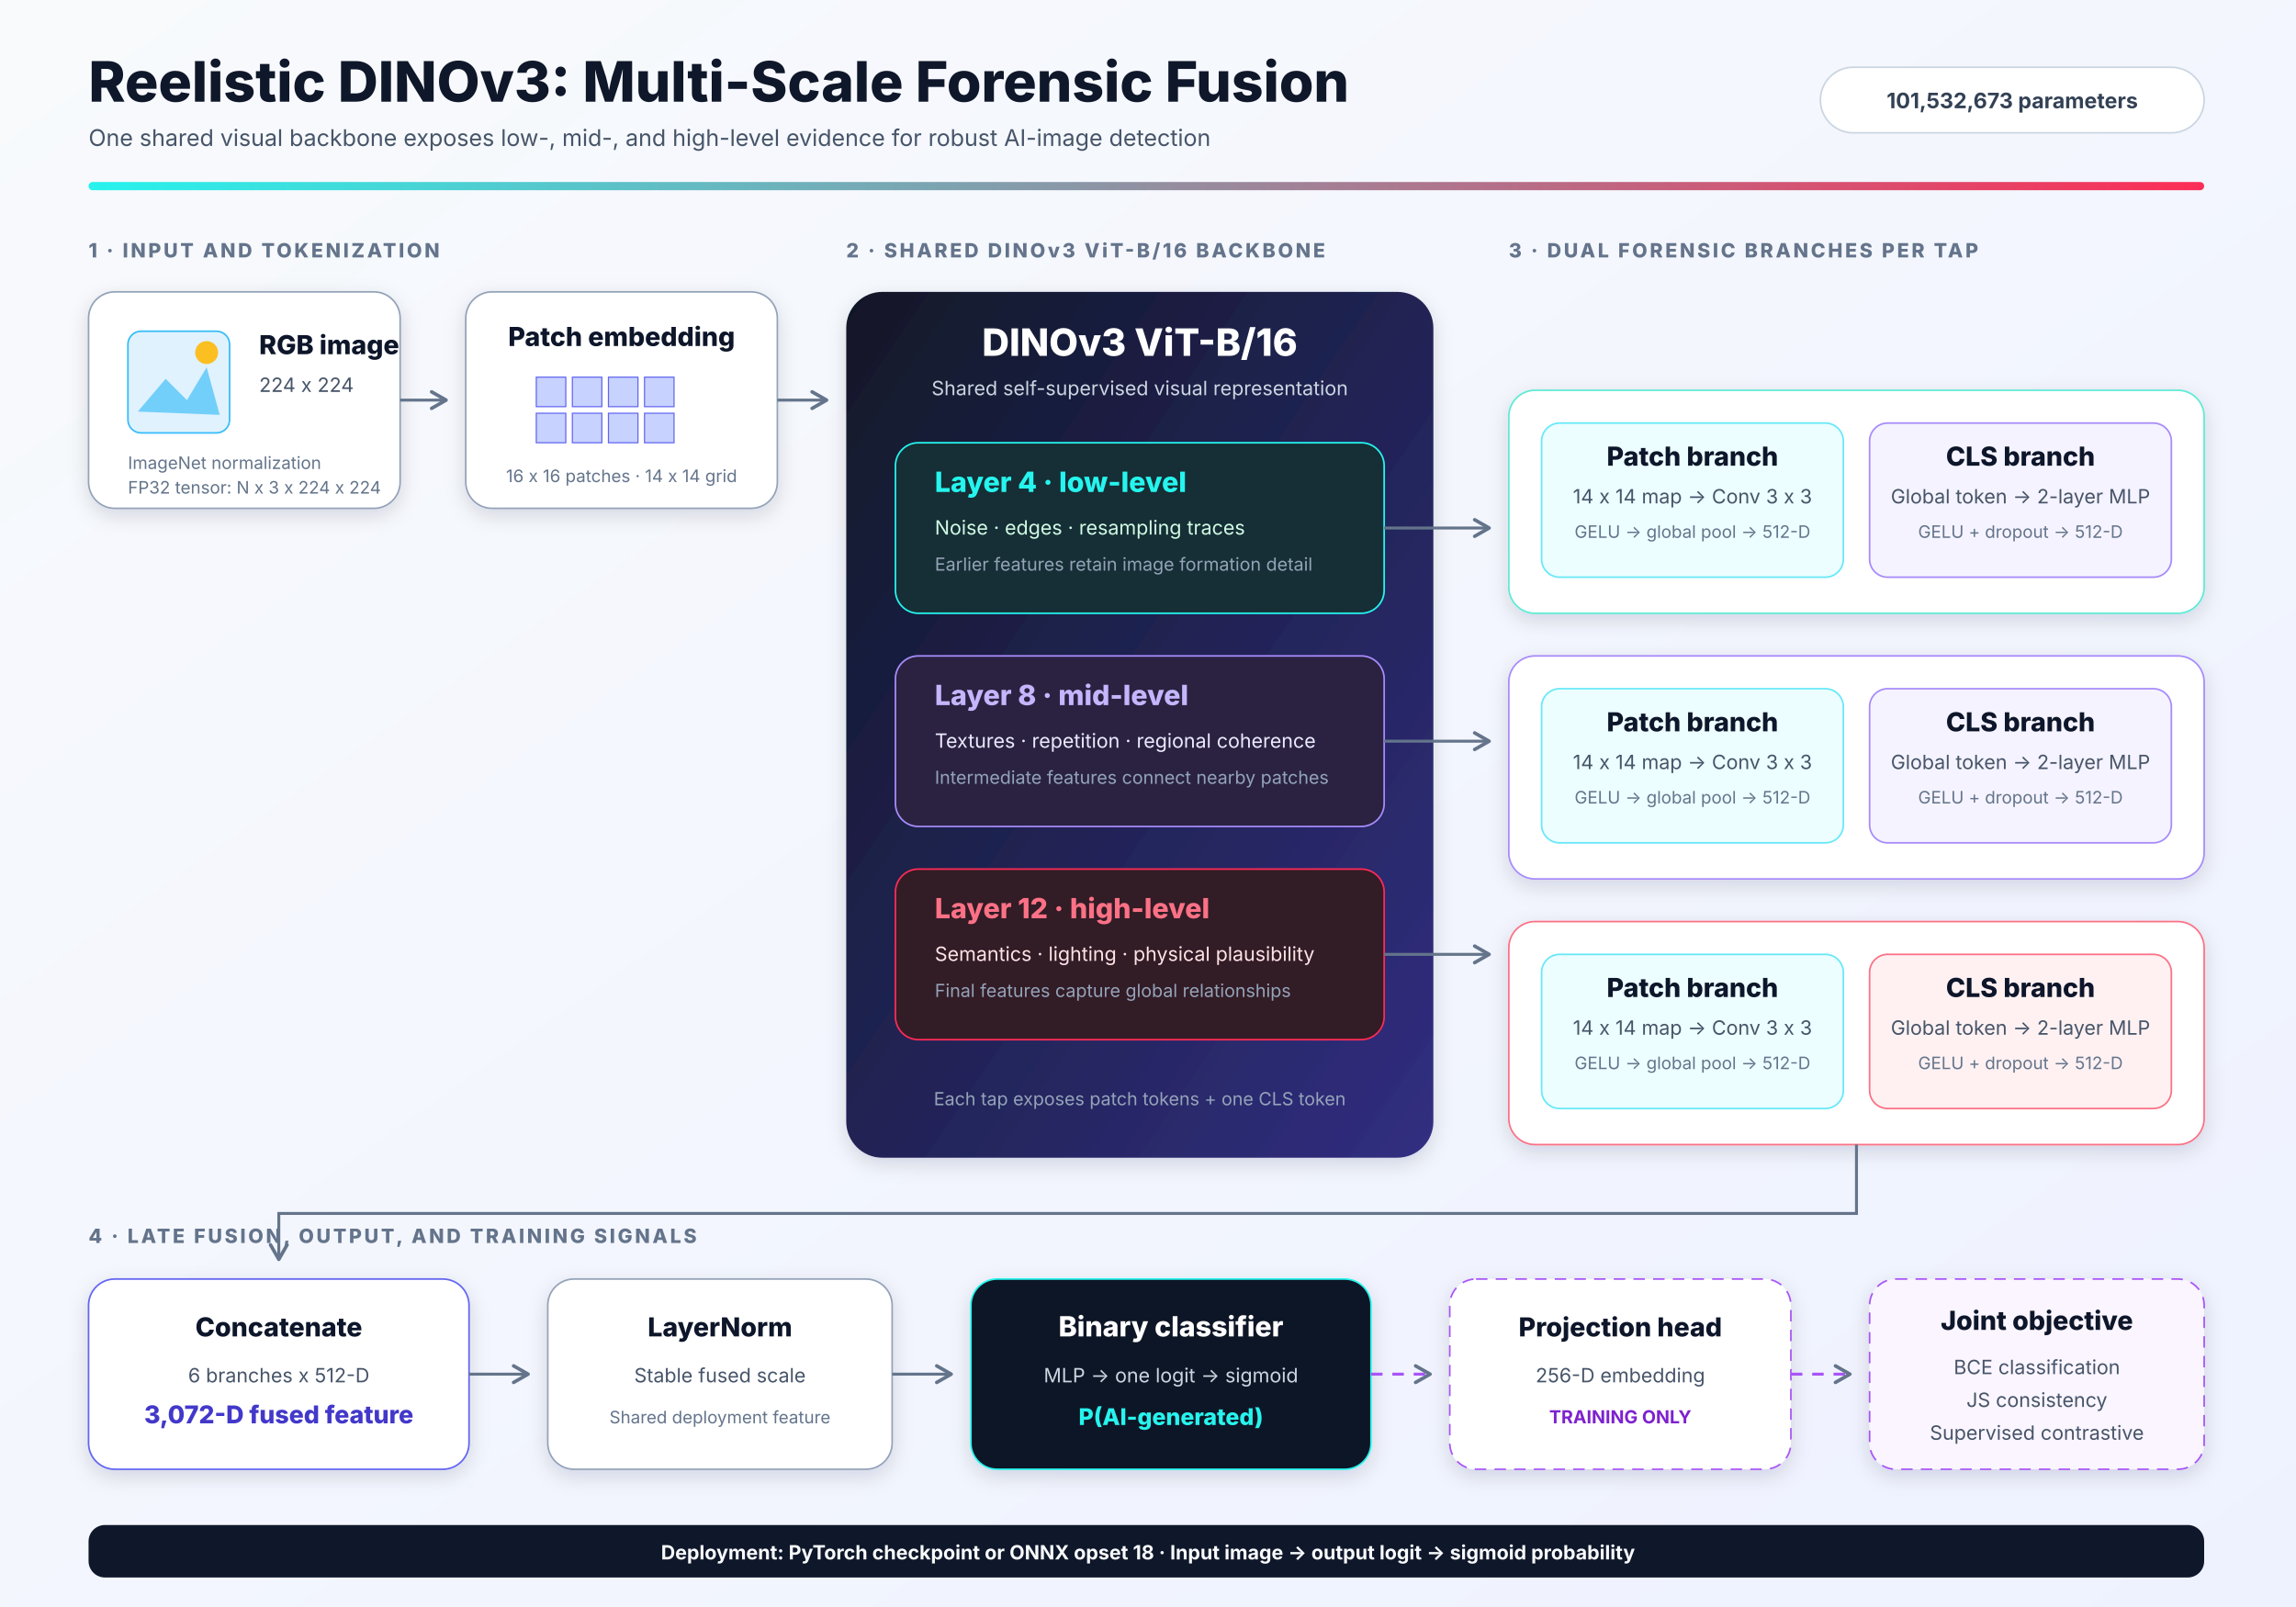
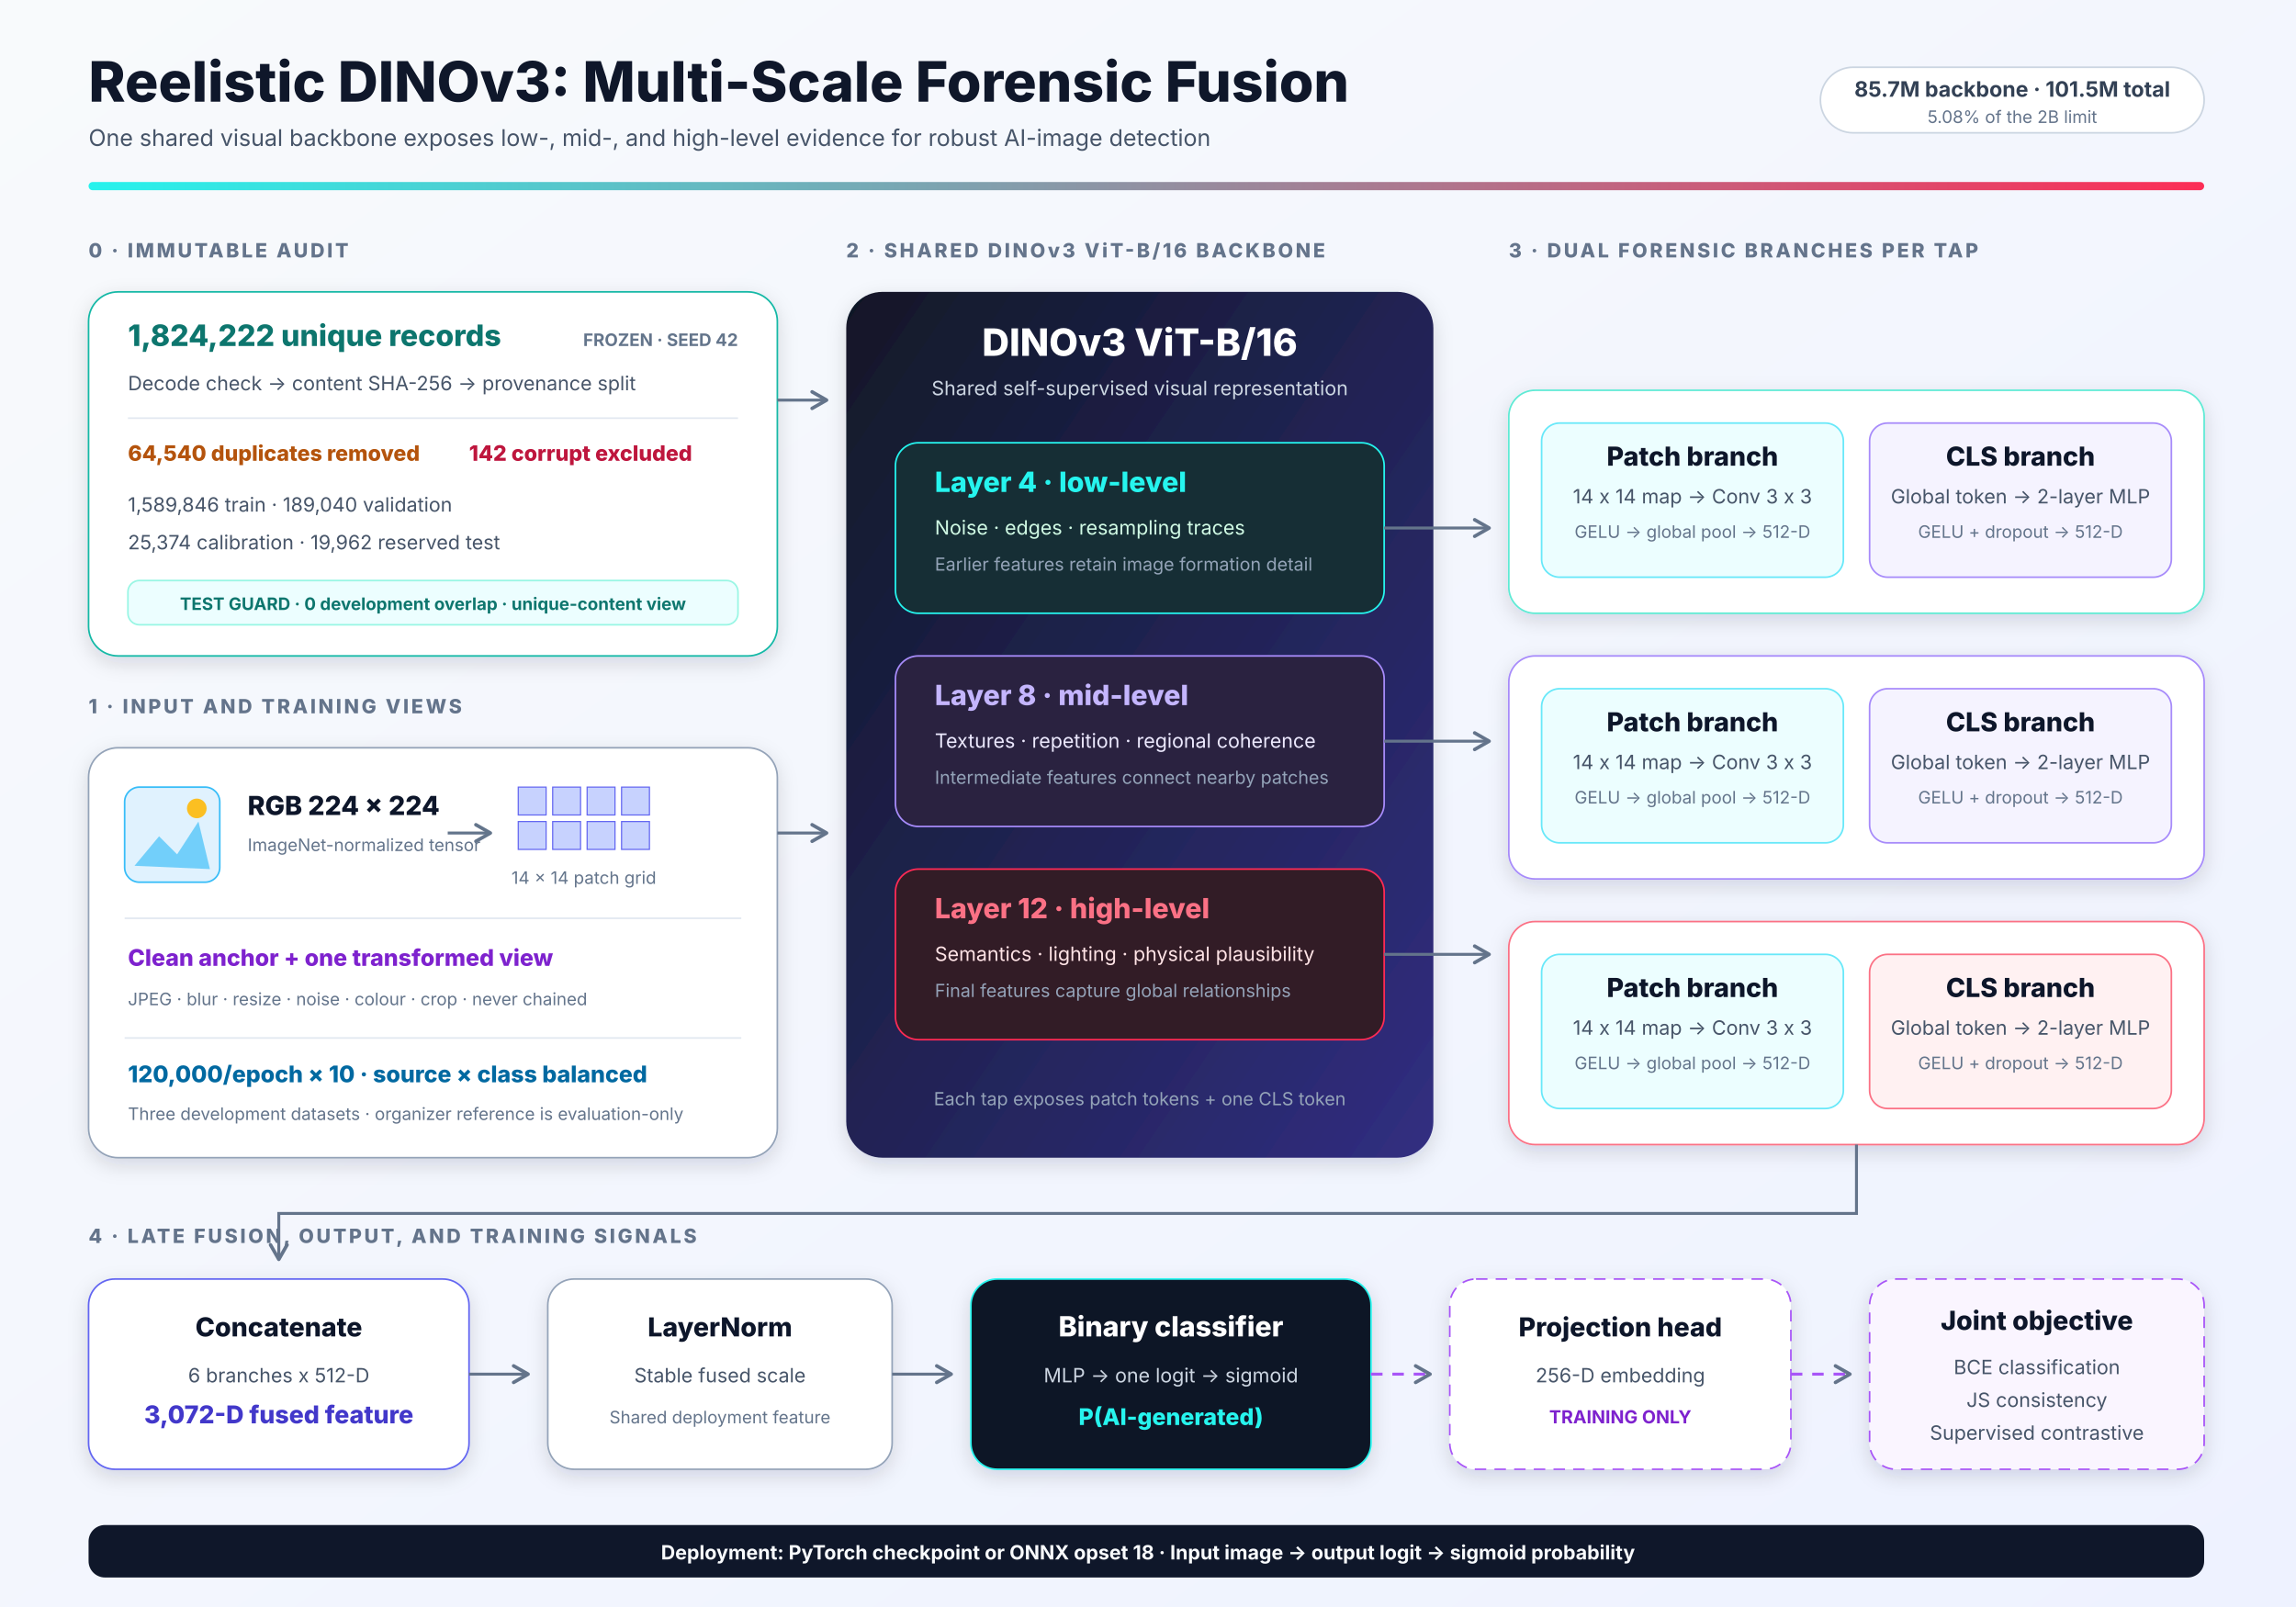
<svg xmlns="http://www.w3.org/2000/svg" width="1400" height="980" viewBox="0 0 1400 980" role="img" aria-labelledby="title desc">
  <defs>
    <linearGradient id="bg" x1="0" y1="0" x2="1" y2="1">
      <stop offset="0" stop-color="#f8fafc" />
      <stop offset="1" stop-color="#eef2ff" />
    </linearGradient>
    <linearGradient id="dino" x1="0" y1="0" x2="1" y2="1">
      <stop offset="0" stop-color="#111827" />
      <stop offset="1" stop-color="#312e81" />
    </linearGradient>
    <linearGradient id="accent" x1="0" y1="0" x2="1" y2="0">
      <stop offset="0" stop-color="#25f4ee" />
      <stop offset="1" stop-color="#fe2c55" />
    </linearGradient>
    <filter id="shadow" x="-20%" y="-20%" width="140%" height="150%">
      <feDropShadow dx="0" dy="4" stdDeviation="6" flood-color="#0f172a" flood-opacity="0.14" />
    </filter>
    <marker id="arrow" viewBox="0 0 10 10" refX="8" refY="5" markerWidth="7" markerHeight="7" orient="auto">
      <path d="M1 1 L8 5 L1 9" fill="none" stroke="#64748b" stroke-width="1.7" stroke-linecap="round" stroke-linejoin="round" />
    </marker>
    <style>
      text { font-family: Inter, Arial, Helvetica, sans-serif; }
      .title { fill: #0f172a; font-size: 34px; font-weight: 820; }
      .subtitle { fill: #475569; font-size: 14px; }
      .section { fill: #64748b; font-size: 12px; font-weight: 800; letter-spacing: 1.5px; }
      .boxTitle { fill: #0f172a; font-size: 16px; font-weight: 760; }
      .body { fill: #475569; font-size: 12px; }
      .small { fill: #64748b; font-size: 10.5px; }
      .arrow { fill: none; stroke: #64748b; stroke-width: 1.8; marker-end: url(#arrow); }
      .train { fill: none; stroke: #a855f7; stroke-width: 1.8; stroke-dasharray: 7 6; marker-end: url(#arrow); }
    </style>
  </defs>
  <rect width="1400" height="980" fill="url(#bg)" />
  <text x="54" y="62" class="title">Reelistic DINOv3: Multi-Scale Forensic Fusion</text>
  <text x="54" y="89" class="subtitle">One shared visual backbone exposes low-, mid-, and high-level evidence for robust AI-image detection</text>
  <rect x="1110" y="41" width="234" height="40" rx="20" fill="#ffffff" stroke="#cbd5e1" />
-   <text x="1227" y="66" text-anchor="middle" fill="#334155" font-size="13" font-weight="750">101,532,673 parameters</text>
+   <text x="1227" y="59" text-anchor="middle" fill="#334155" font-size="13" font-weight="750">85.7M backbone · 101.5M total</text>
+   <text x="1227" y="75" text-anchor="middle" fill="#64748b" font-size="10.5">5.08% of the 2B limit</text>
  <rect x="54" y="111" width="1290" height="5" rx="2.5" fill="url(#accent)" />
-   <text x="54" y="157" class="section">1 · INPUT AND TOKENIZATION</text>
+   <text x="54" y="157" class="section">0 · IMMUTABLE AUDIT</text>
  <g filter="url(#shadow)">
-     <rect x="54" y="178" width="190" height="132" rx="16" fill="#ffffff" stroke="#94a3b8" />
-     <rect x="78" y="202" width="62" height="62" rx="8" fill="#e0f2fe" stroke="#38bdf8" />
-     <path d="M84 251 L101 231 L114 244 L126 224 L134 253 Z" fill="#38bdf8" opacity="0.65" />
-     <circle cx="126" cy="215" r="7" fill="#fbbf24" />
-     <text x="158" y="216" class="boxTitle">RGB image</text>
-     <text x="158" y="239" class="body">224 x 224</text>
-     <text x="78" y="286" class="small">ImageNet normalization</text>
-     <text x="78" y="301" class="small">FP32 tensor: N x 3 x 224 x 224</text>
-     <rect x="284" y="178" width="190" height="132" rx="16" fill="#ffffff" stroke="#94a3b8" />
-     <text x="379" y="211" text-anchor="middle" class="boxTitle">Patch embedding</text>
+     <rect x="54" y="178" width="420" height="222" rx="18" fill="#ffffff" stroke="#14b8a6" />
+     <text x="78" y="211" fill="#0f766e" font-size="18" font-weight="820">1,824,222 unique records</text>
+     <text x="450" y="211" text-anchor="end" fill="#64748b" font-size="10.5" font-weight="700">FROZEN · SEED 42</text>
+     <text x="78" y="238" class="body">Decode check → content SHA-256 → provenance split</text>
+     <path d="M78 255 H450" stroke="#e2e8f0" />
+     <text x="78" y="281" fill="#b45309" font-size="13" font-weight="800">64,540 duplicates removed</text>
+     <text x="286" y="281" fill="#be123c" font-size="13" font-weight="800">142 corrupt excluded</text>
+     <text x="78" y="312" class="body">1,589,846 train · 189,040 validation</text>
+     <text x="78" y="335" class="body">25,374 calibration · 19,962 reserved test</text>
+     <rect x="78" y="354" width="372" height="27" rx="7" fill="#ecfeff" stroke="#99f6e4" />
+     <text x="264" y="372" text-anchor="middle" fill="#0f766e" font-size="10.5" font-weight="750">TEST GUARD · 0 development overlap · unique-content view</text>
+   </g>
+   <text x="54" y="435" class="section">1 · INPUT AND TRAINING VIEWS</text>
+   <g filter="url(#shadow)">
+     <rect x="54" y="456" width="420" height="250" rx="18" fill="#ffffff" stroke="#94a3b8" />
+     <rect x="76" y="480" width="58" height="58" rx="9" fill="#e0f2fe" stroke="#38bdf8" />
+     <path d="M82 528 L97 510 L108 521 L121 501 L128 530 Z" fill="#38bdf8" opacity="0.65" />
+     <circle cx="120" cy="493" r="6" fill="#fbbf24" />
+     <text x="151" y="497" class="boxTitle">RGB 224 × 224</text>
+     <text x="151" y="519" class="small">ImageNet-normalized tensor</text>
+     <path d="M273 508 H299" class="arrow" />
    <g fill="#c7d2fe" stroke="#6366f1" stroke-width="0.7">
-       <rect x="327" y="230" width="18" height="18" />
-       <rect x="349" y="230" width="18" height="18" />
-       <rect x="371" y="230" width="18" height="18" />
-       <rect x="393" y="230" width="18" height="18" />
-       <rect x="327" y="252" width="18" height="18" />
-       <rect x="349" y="252" width="18" height="18" />
-       <rect x="371" y="252" width="18" height="18" />
-       <rect x="393" y="252" width="18" height="18" />
+       <rect x="316" y="480" width="17" height="17" />
+       <rect x="337" y="480" width="17" height="17" />
+       <rect x="358" y="480" width="17" height="17" />
+       <rect x="379" y="480" width="17" height="17" />
+       <rect x="316" y="501" width="17" height="17" />
+       <rect x="337" y="501" width="17" height="17" />
+       <rect x="358" y="501" width="17" height="17" />
+       <rect x="379" y="501" width="17" height="17" />
    </g>
-     <text x="379" y="294" text-anchor="middle" class="small">16 x 16 patches · 14 x 14 grid</text>
+     <text x="356" y="539" text-anchor="middle" class="small">14 × 14 patch grid</text>
+     <path d="M76 560 H452" stroke="#e2e8f0" />
+     <text x="78" y="589" fill="#7e22ce" font-size="14" font-weight="800">Clean anchor + one transformed view</text>
+     <text x="78" y="613" class="small">JPEG · blur · resize · noise · colour · crop · never chained</text>
+     <path d="M76 633 H452" stroke="#e2e8f0" />
+     <text x="78" y="660" fill="#0369a1" font-size="14" font-weight="800">120,000/epoch × 10 · source × class balanced</text>
+     <text x="78" y="683" class="small">Three development datasets · organizer reference is evaluation-only</text>
  </g>
-   <path d="M244 244 H272" class="arrow" />
+   <path d="M474 508 H504" class="arrow" />
  <text x="516" y="157" class="section">2 · SHARED DINOv3 ViT-B/16 BACKBONE</text>
  <g filter="url(#shadow)">
    <rect x="516" y="178" width="358" height="528" rx="22" fill="url(#dino)" />
    <text x="695" y="217" text-anchor="middle" fill="#ffffff" font-size="23" font-weight="820">DINOv3 ViT-B/16</text>
    <text x="695" y="241" text-anchor="middle" fill="#cbd5e1" font-size="12">Shared self-supervised visual representation</text>
    <rect x="546" y="270" width="298" height="104" rx="14" fill="#152f34" stroke="#25f4ee" />
    <text x="570" y="300" fill="#25f4ee" font-size="17" font-weight="800">Layer 4 · low-level</text>
    <text x="570" y="326" fill="#d1fae5" font-size="12">Noise · edges · resampling traces</text>
    <text x="570" y="348" fill="#94a3b8" font-size="11">Earlier features retain image formation detail</text>
    <rect x="546" y="400" width="298" height="104" rx="14" fill="#292341" stroke="#a78bfa" />
    <text x="570" y="430" fill="#c4b5fd" font-size="17" font-weight="800">Layer 8 · mid-level</text>
    <text x="570" y="456" fill="#ede9fe" font-size="12">Textures · repetition · regional coherence</text>
    <text x="570" y="478" fill="#94a3b8" font-size="11">Intermediate features connect nearby patches</text>
    <rect x="546" y="530" width="298" height="104" rx="14" fill="#321a25" stroke="#fe2c55" />
    <text x="570" y="560" fill="#fb7185" font-size="17" font-weight="800">Layer 12 · high-level</text>
    <text x="570" y="586" fill="#ffe4e6" font-size="12">Semantics · lighting · physical plausibility</text>
    <text x="570" y="608" fill="#94a3b8" font-size="11">Final features capture global relationships</text>
    <text x="695" y="674" text-anchor="middle" fill="#94a3b8" font-size="11">Each tap exposes patch tokens + one CLS token</text>
  </g>
  <path d="M474 244 H504" class="arrow" />
  <text x="920" y="157" class="section">3 · DUAL FORENSIC BRANCHES PER TAP</text>
  <g filter="url(#shadow)">
    <rect x="920" y="238" width="424" height="136" rx="16" fill="#ffffff" stroke="#5eead4" />
    <rect x="940" y="258" width="184" height="94" rx="11" fill="#ecfeff" stroke="#67e8f9" />
    <text x="1032" y="284" text-anchor="middle" class="boxTitle">Patch branch</text>
    <text x="1032" y="307" text-anchor="middle" class="body">14 x 14 map → Conv 3 x 3</text>
    <text x="1032" y="328" text-anchor="middle" class="small">GELU → global pool → 512-D</text>
    <rect x="1140" y="258" width="184" height="94" rx="11" fill="#f5f3ff" stroke="#a78bfa" />
    <text x="1232" y="284" text-anchor="middle" class="boxTitle">CLS branch</text>
    <text x="1232" y="307" text-anchor="middle" class="body">Global token → 2-layer MLP</text>
    <text x="1232" y="328" text-anchor="middle" class="small">GELU + dropout → 512-D</text>
    <rect x="920" y="400" width="424" height="136" rx="16" fill="#ffffff" stroke="#a78bfa" />
    <rect x="940" y="420" width="184" height="94" rx="11" fill="#ecfeff" stroke="#67e8f9" />
    <text x="1032" y="446" text-anchor="middle" class="boxTitle">Patch branch</text>
    <text x="1032" y="469" text-anchor="middle" class="body">14 x 14 map → Conv 3 x 3</text>
    <text x="1032" y="490" text-anchor="middle" class="small">GELU → global pool → 512-D</text>
    <rect x="1140" y="420" width="184" height="94" rx="11" fill="#f5f3ff" stroke="#a78bfa" />
    <text x="1232" y="446" text-anchor="middle" class="boxTitle">CLS branch</text>
    <text x="1232" y="469" text-anchor="middle" class="body">Global token → 2-layer MLP</text>
    <text x="1232" y="490" text-anchor="middle" class="small">GELU + dropout → 512-D</text>
    <rect x="920" y="562" width="424" height="136" rx="16" fill="#ffffff" stroke="#fb7185" />
    <rect x="940" y="582" width="184" height="94" rx="11" fill="#ecfeff" stroke="#67e8f9" />
    <text x="1032" y="608" text-anchor="middle" class="boxTitle">Patch branch</text>
    <text x="1032" y="631" text-anchor="middle" class="body">14 x 14 map → Conv 3 x 3</text>
    <text x="1032" y="652" text-anchor="middle" class="small">GELU → global pool → 512-D</text>
    <rect x="1140" y="582" width="184" height="94" rx="11" fill="#fff1f2" stroke="#fb7185" />
    <text x="1232" y="608" text-anchor="middle" class="boxTitle">CLS branch</text>
    <text x="1232" y="631" text-anchor="middle" class="body">Global token → 2-layer MLP</text>
    <text x="1232" y="652" text-anchor="middle" class="small">GELU + dropout → 512-D</text>
  </g>
  <path d="M844 322 H908" class="arrow" />
  <path d="M844 452 H908" class="arrow" />
  <path d="M844 582 H908" class="arrow" />
  <text x="54" y="758" class="section">4 · LATE FUSION, OUTPUT, AND TRAINING SIGNALS</text>
  <g filter="url(#shadow)">
    <rect x="54" y="780" width="232" height="116" rx="16" fill="#ffffff" stroke="#6366f1" />
    <text x="170" y="815" text-anchor="middle" class="boxTitle">Concatenate</text>
    <text x="170" y="843" text-anchor="middle" class="body">6 branches x 512-D</text>
    <text x="170" y="868" text-anchor="middle" fill="#4338ca" font-size="15" font-weight="800">3,072-D fused feature</text>
    <rect x="334" y="780" width="210" height="116" rx="16" fill="#ffffff" stroke="#94a3b8" />
    <text x="439" y="815" text-anchor="middle" class="boxTitle">LayerNorm</text>
    <text x="439" y="843" text-anchor="middle" class="body">Stable fused scale</text>
    <text x="439" y="868" text-anchor="middle" class="small">Shared deployment feature</text>
    <rect x="592" y="780" width="244" height="116" rx="16" fill="#111827" stroke="#25f4ee" />
    <text x="714" y="815" text-anchor="middle" fill="#ffffff" font-size="17" font-weight="800">Binary classifier</text>
    <text x="714" y="843" text-anchor="middle" fill="#cbd5e1" font-size="12">MLP → one logit → sigmoid</text>
    <text x="714" y="869" text-anchor="middle" fill="#25f4ee" font-size="14" font-weight="800">P(AI-generated)</text>
    <rect x="884" y="780" width="208" height="116" rx="16" fill="#ffffff" stroke="#a855f7" stroke-dasharray="7 5" />
    <text x="988" y="815" text-anchor="middle" class="boxTitle">Projection head</text>
    <text x="988" y="843" text-anchor="middle" class="body">256-D embedding</text>
    <text x="988" y="868" text-anchor="middle" fill="#7e22ce" font-size="11" font-weight="700">TRAINING ONLY</text>
    <rect x="1140" y="780" width="204" height="116" rx="16" fill="#faf5ff" stroke="#a855f7" stroke-dasharray="7 5" />
    <text x="1242" y="811" text-anchor="middle" class="boxTitle">Joint objective</text>
    <text x="1242" y="838" text-anchor="middle" class="body">BCE classification</text>
    <text x="1242" y="858" text-anchor="middle" class="body">JS consistency</text>
    <text x="1242" y="878" text-anchor="middle" class="body">Supervised contrastive</text>
  </g>
  <path d="M1132 698 V740 H170 V768" class="arrow" />
  <path d="M286 838 H322" class="arrow" />
  <path d="M544 838 H580" class="arrow" />
  <path d="M836 838 H872" class="train" />
  <path d="M1092 838 H1128" class="train" />
  <rect x="54" y="930" width="1290" height="32" rx="10" fill="#0f172a" />
  <text x="700" y="951" text-anchor="middle" fill="#f8fafc" font-size="12" font-weight="700">Deployment: PyTorch checkpoint or ONNX opset 18 · Input image → output logit → sigmoid probability</text>
</svg>
